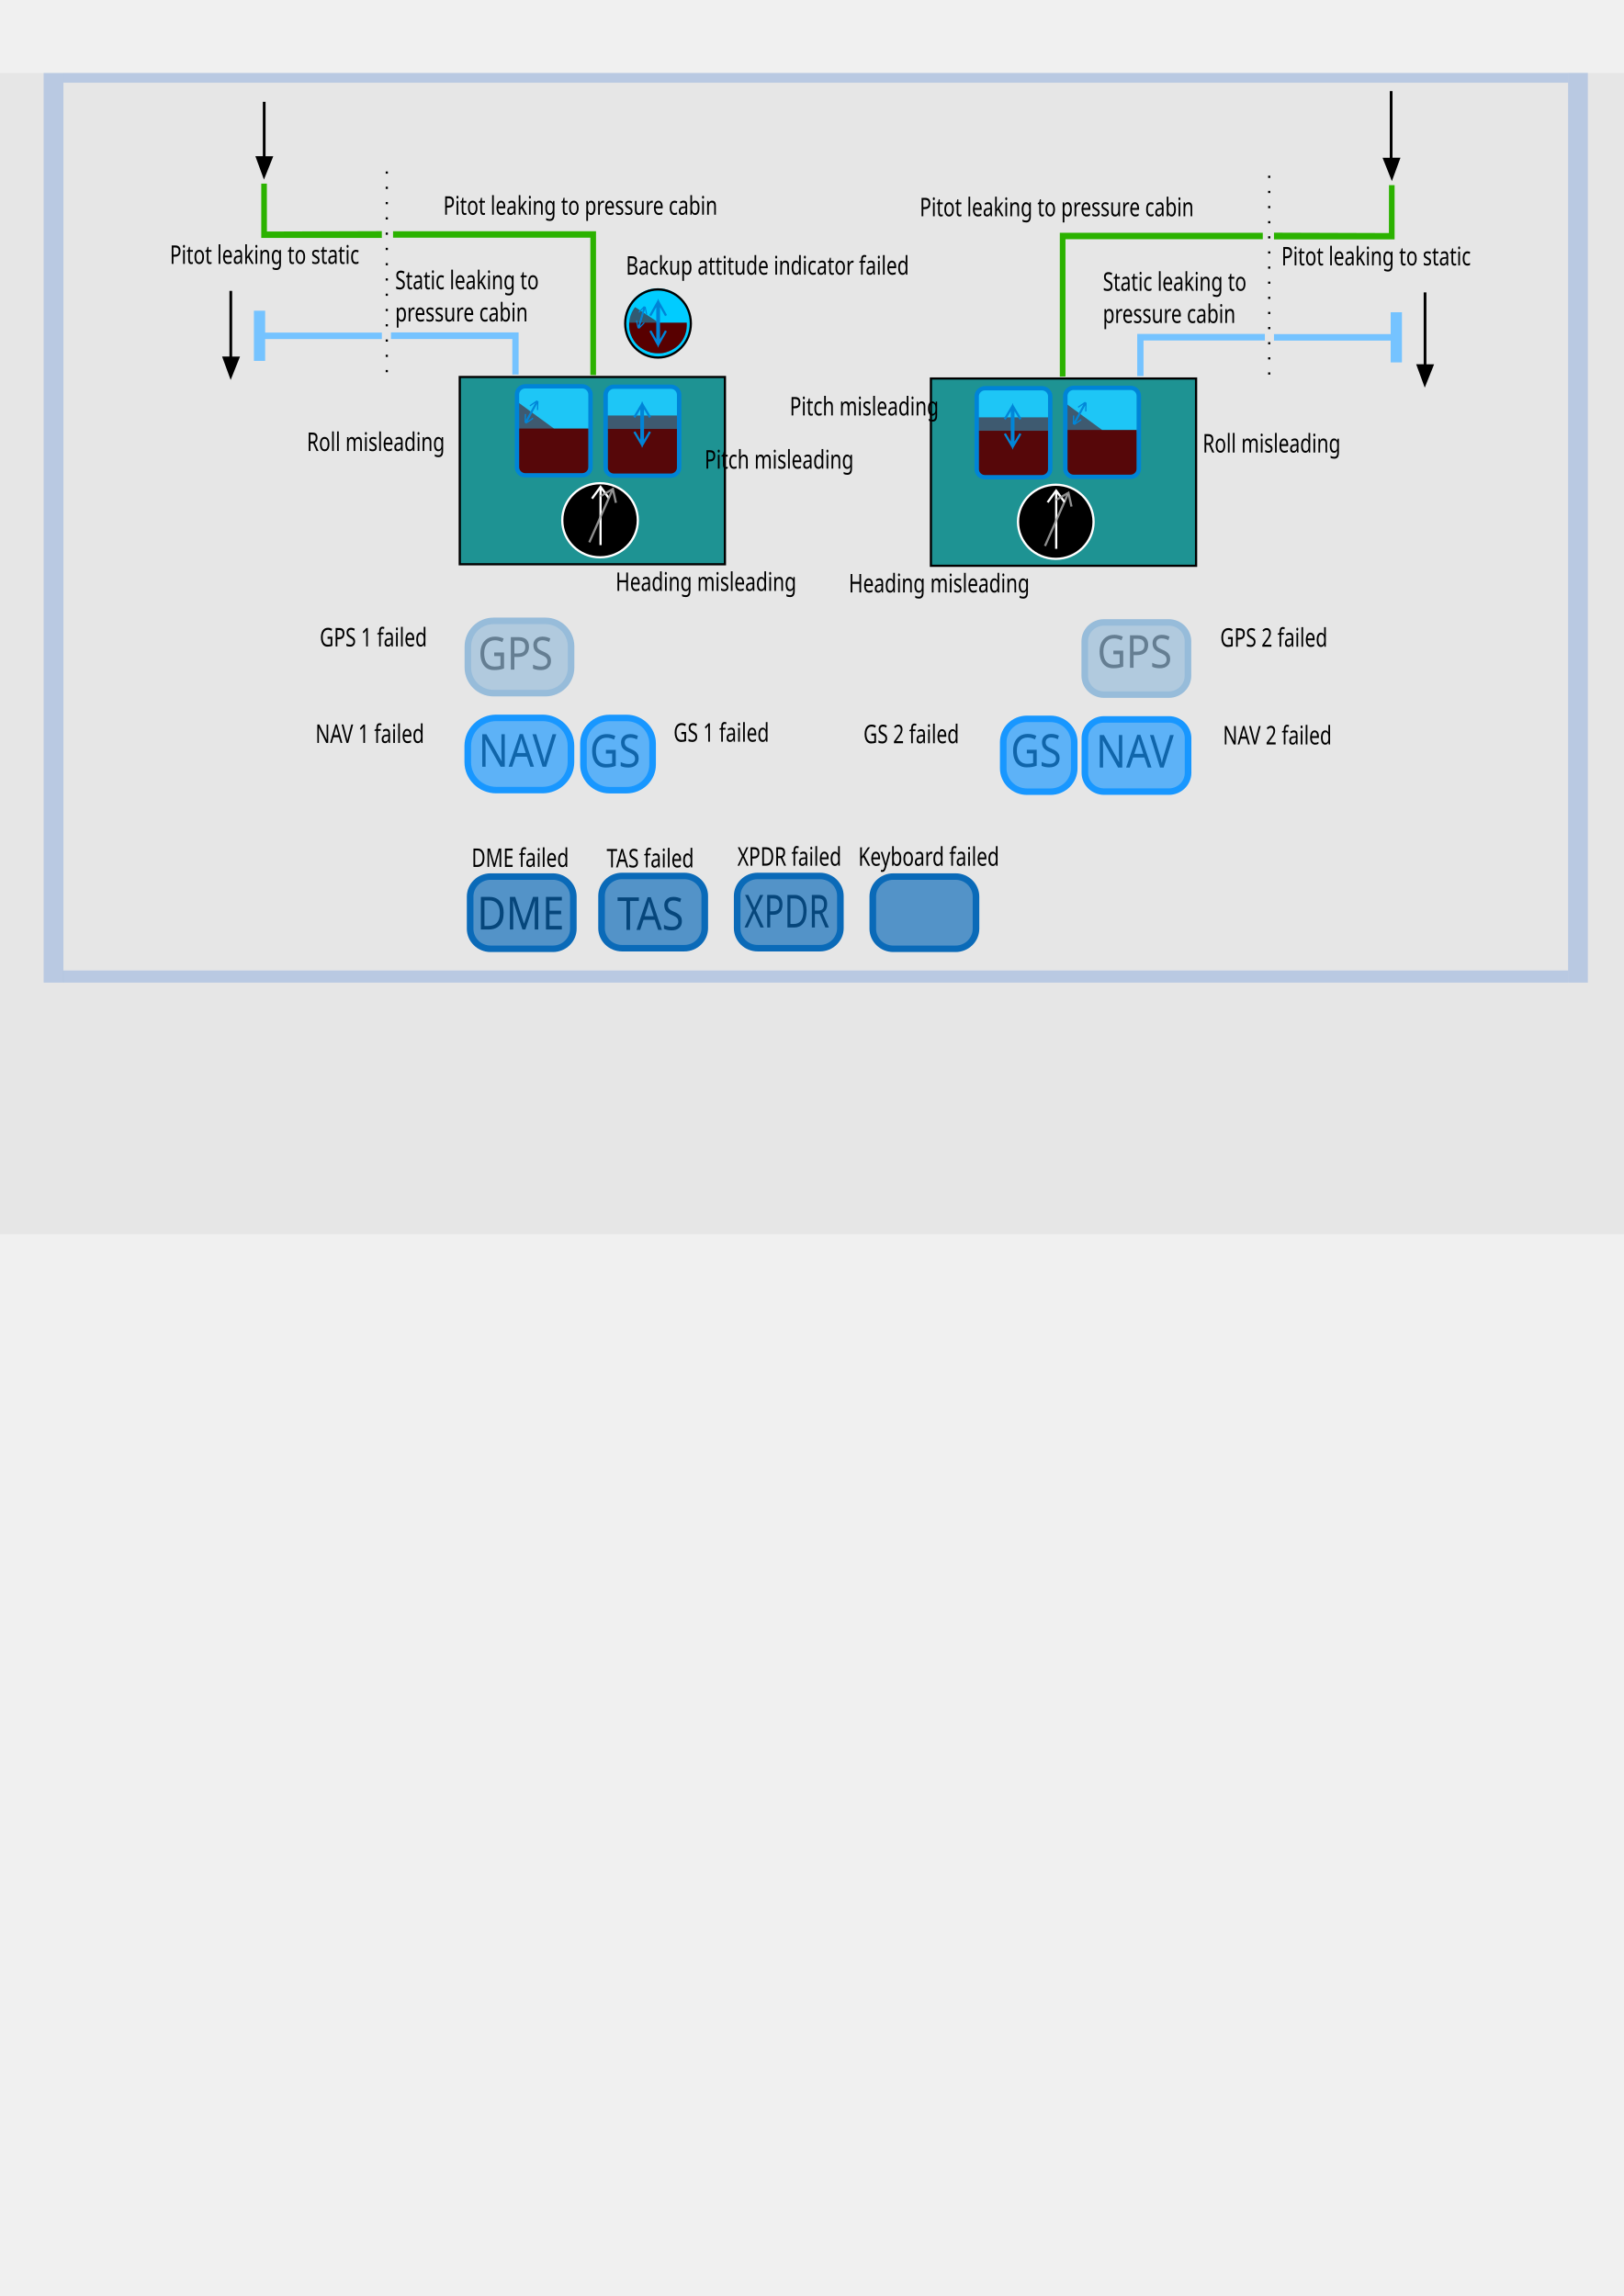
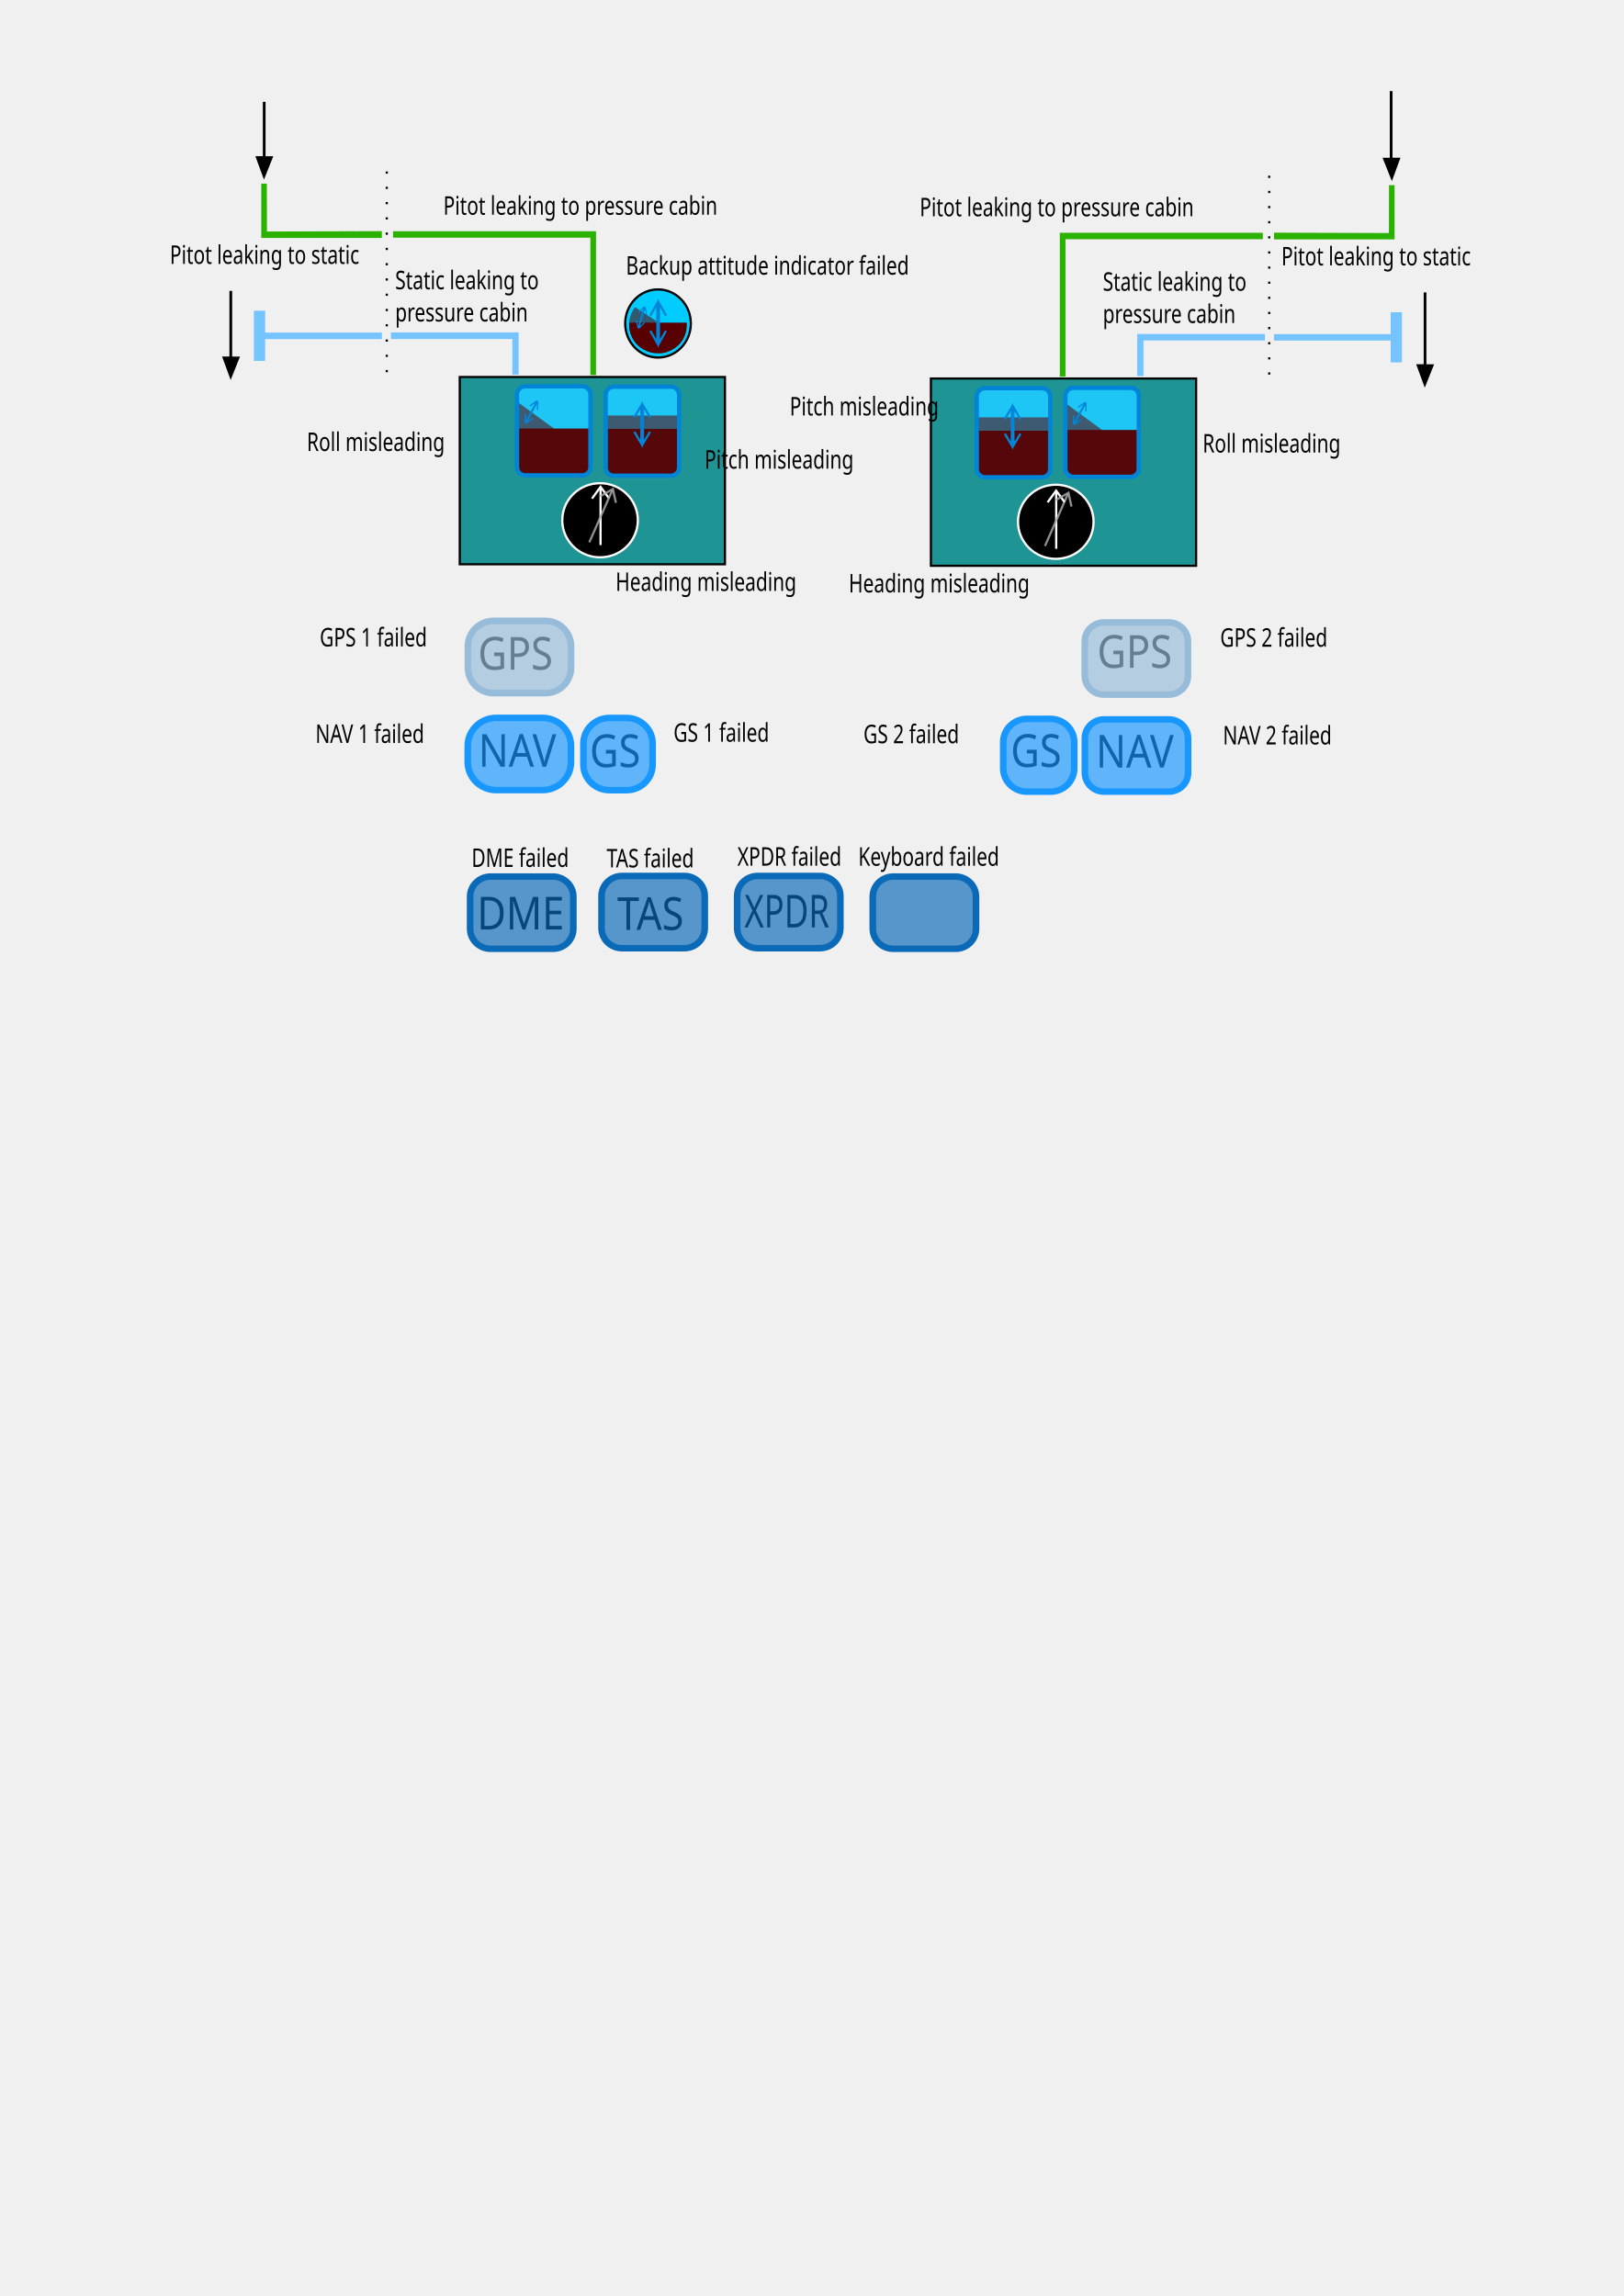
<svg xmlns="http://www.w3.org/2000/svg" xmlns:ns1="http://www.openswatchbook.org/uri/2009/osb" version="1.1" width="744.094" height="1052.362" id="svg3651">
  <defs id="defs3653">
    <marker orient="auto" refY="0.0" refX="0.0" id="Arrow2Lend" style="overflow:visible;">
      <path id="path3844" style="fill-rule:evenodd;stroke-width:0.625;stroke-linejoin:round;" d="M 8.719,4.034 L -2.207,0.016 L 8.719,-4.002 C 6.973,-1.63 6.983,1.616 8.719,4.034 z " transform="scale(1.1) rotate(180) translate(1,0)" />
    </marker>
    <marker orient="auto" refY="0.0" refX="0.0" id="Arrow1Lend" style="overflow:visible;">
      <path id="path3826" d="M 0.0,0.0 L 5.0,-5.0 L -12.5,0.0 L 5.0,5.0 L 0.0,0.0 z " style="fill-rule:evenodd;stroke:#000000;stroke-width:1.0pt;" transform="scale(0.8) rotate(180) translate(12.5,0)" />
    </marker>
    <linearGradient id="linearGradient5215">
      <stop style="stop-color:#e6e6e6;stop-opacity:1;" offset="0" id="stop5217" />
      <stop style="stop-color:#e6e6e6;stop-opacity:0;" offset="1" id="stop5219" />
    </linearGradient>
    <linearGradient id="linearGradient5209" ns1:paint="solid">
      <stop style="stop-color:#e6e6e6;stop-opacity:1;" offset="0" id="stop5211" />
    </linearGradient>
    <symbol id="*Paper_Space" />
    <symbol id="*Model_Space" />
    <pattern y="0" x="0" width="8" patternUnits="userSpaceOnUse" id="Hatch" height="8">
      <path id="path5322" stroke-width="0.25" stroke="#000000" linecap="square" d="M8 4 l-4,4" />
      <path id="path5324" stroke-width="0.25" stroke="#000000" linecap="square" d="M6 2 l-4,4" />
      <path id="path5326" stroke-width="0.25" stroke="#000000" linecap="square" d="M4 0 l-4,4" />
    </pattern>
    <marker style="overflow:visible" refY="0.0" refX="0.0" orient="auto" id="DistanceX">
      <path id="path5319" style="stroke:#000000; stroke-width:0.5" d="M 3,-3 L -3,3 M 0,-5 L  0,5" />
    </marker>
    <marker orient="auto" refY="0" refX="0" id="Arrow1Lend-6" style="overflow:visible">
      <path id="path3826-7" d="M 0,0 5,-5 -12.5,0 5,5 0,0 z" style="fill-rule:evenodd;stroke:#000000;stroke-width:1pt" transform="matrix(-0.8,0,0,-0.8,-10,0)" />
    </marker>
  </defs>
  <g id="layer1" transform="matrix(1.019268,0,0,1,-0.3853597,0)">
-     <rect style="fill:#e6e6e6;fill-opacity:1" id="rect3059" width="764.508" height="532.243" x="0.174" y="33.437" />
-     <path style="fill:#00ccff;fill-opacity:1;fill-rule:nonzero;stroke:none" id="STBYATTIND-3" d="m 316.6,147.71 a 15.05,15.05 0 1 1 -30.099,0 15.05,15.05 0 1 1 30.099,0 z" transform="matrix(0.9810962,0,0,1.037037,0.2413694,-5.322932)" />
+     <path style="fill:#00ccff;fill-opacity:1;fill-rule:nonzero;stroke:none" id="STBYATTIND-3" d="m 316.6,147.71 c 0,8.312 -6.738,15.05 -15.05,15.05 -8.312,0 -15.05,-6.738 -15.05,-15.05 0,-8.312 6.738,-15.05 15.05,-15.05 8.312,0 15.05,6.738 15.05,15.05 z" transform="matrix(0.9810962,0,0,1.037037,0.2413694,-5.322932)" />
    <rect style="fill:#008686;fill-opacity:0.871;fill-rule:nonzero;stroke:#000000;stroke-width:1;stroke-opacity:1" id="rect3438-6" width="119.215" height="85.839" x="-538.141" y="173.489" transform="scale(-1,1)" />
    <rect style="fill:#008686;fill-opacity:0.871;fill-rule:nonzero;stroke:#000000;stroke-opacity:1" id="rect3438" width="119.215" height="85.839" x="207.091" y="172.793" />
    <rect style="fill:#1ec6f6;fill-opacity:1;stroke:none" id="rect3883" width="32.05" height="19.984" x="272.904" y="177.95" ry="0.189" />
-     <rect width="8.889" height="416.924" x="20" y="33.452" id="rect3659" style="fill:#0055d4;fill-opacity:0.196" />
-     <rect width="8.869" height="416.981" x="705.417" y="33.395" id="rect5872" style="fill:#0055d4;fill-opacity:0.196" />
-     <rect style="fill:#0055d4;fill-opacity:0.196" id="rect2987" width="676.528" height="5.574" x="28.869" y="444.801" />
-     <rect style="fill:#0055d4;fill-opacity:0.196" id="rect2985" width="676.516" height="4.459" x="28.881" y="33.444" />
    <rect style="fill:#1ec6f6;fill-opacity:1;stroke:none" id="rect3883-9-3" width="32.05" height="19.984" x="273.208" y="178.42" ry="0.189" />
    <rect style="fill:#580000;fill-opacity:0.566;stroke:none" id="rect3837" width="32.095" height="7.292" x="273.246" y="190.445" ry="0" />
    <path style="fill:#000000;fill-opacity:1;fill-rule:nonzero;stroke:#ffffff;stroke-width:0.894;stroke-opacity:1" id="LHHDG" d="m 316.6,147.71 c 0,8.312 -6.738,15.05 -15.05,15.05 -8.312,0 -15.05,-6.738 -15.05,-15.05 0,-8.312 6.738,-15.05 15.05,-15.05 8.312,0 15.05,6.738 15.05,15.05 z" transform="matrix(1.128837,0,0,1.128699,-70.2361,71.74339)" />
    <path style="fill:#580000;fill-opacity:1;stroke:none" d="m 283.296,147.897 c -0.129,1.95 0.107,3.828 0.753,5.582 0.688,1.87 1.807,3.639 3.218,4.954 1.637,1.525 3.708,2.499 5.786,3.142 0.989,0.306 2.947,0.331 3.115,0.333 0.008,5e-5 0.103,0 0.103,0 0.168,-9.2e-4 2.126,-0.026 3.115,-0.333 2.078,-0.644 4.149,-1.617 5.786,-3.142 1.411,-1.315 2.53,-3.047 3.218,-4.917 0.646,-1.755 0.883,-3.669 0.753,-5.619 -14.755,0.017 -12.853,9.2e-4 -12.77,0 0,0 -0.31,-2e-5 -0.308,0 0.083,9.2e-4 1.985,0.017 -12.77,0 z" id="path5435" />
    <path style="fill:#580000;fill-opacity:0.555;stroke:none" d="m 285.904,140.762 c -1.157,1.559 -1.968,3.261 -2.372,5.09 -0.43,1.949 -0.445,4.054 0.028,5.941 0.549,2.19 1.758,4.161 3.15,5.86 0.662,0.809 2.287,1.924 2.427,2.019 0.007,0.005 0.086,0.057 0.086,0.057 0.141,0.093 1.793,1.166 2.785,1.462 2.084,0.622 4.34,0.965 6.529,0.603 1.887,-0.311 3.754,-1.136 5.336,-2.315 1.484,-1.107 2.711,-2.576 3.651,-4.28 -12.351,-8.228 -10.751,-7.179 -10.681,-7.133 0,0 -0.259,-0.173 -0.258,-0.172 0.069,0.047 1.651,1.123 -10.681,-7.133 z" id="path5435-6" />
    <g id="g4250" transform="matrix(0.7160818,0,0,0.7351217,61.27548,38.88142)" style="fill:none;stroke:#0084d7;stroke-opacity:1">
      <path id="path4222" d="m 323.226,143.906 4.483,-7.914 0,25.225 -4.438,-7.835" style="fill:none;stroke:#0084d7;stroke-width:1.401px;stroke-linecap:butt;stroke-linejoin:miter;stroke-opacity:1" />
      <path id="path4222-3" d="m 333.14,143.906 -4.483,-7.914 0,25.225 4.438,-7.835" style="fill:none;stroke:#0084d7;stroke-width:1.401px;stroke-linecap:butt;stroke-linejoin:miter;stroke-opacity:1" />
    </g>
    <g id="g4250-6" transform="matrix(0.3566992,0.105782,-0.1114497,0.3904327,188.3454,52.76637)" style="fill:none;stroke:#0084d7;stroke-opacity:1">
      <path id="path4222-7" d="m 323.226,143.906 4.483,-7.914 0,25.225 -4.438,-7.835" style="fill:none;stroke:#0084d7;stroke-width:1.401px;stroke-linecap:butt;stroke-linejoin:miter;stroke-opacity:1" />
      <path id="path4222-3-5" d="m 333.14,143.906 -4.483,-7.914 0,25.225 4.438,-7.835" style="fill:none;stroke:#0084d7;stroke-width:1.401px;stroke-linecap:butt;stroke-linejoin:miter;stroke-opacity:1" />
    </g>
    <rect style="fill:#580000;fill-opacity:1;stroke:none" id="rect4286-2" width="31.427" height="20.801" x="273.484" y="196.598" />
    <rect style="fill:#1ec6f6;stroke:#0084d7;stroke-width:1.981;stroke-linecap:butt;stroke-linejoin:miter;stroke-miterlimit:4;stroke-opacity:1;stroke-dasharray:none;stroke-dashoffset:0;fill-opacity:0.039" id="LHPITCH" width="33.062" height="40.793" x="272.666" y="177.241" ry="3.744" />
    <g id="g4250-7-3" transform="matrix(0.7160818,0,0,0.6977444,54.09419,90.89566)" style="fill:none;stroke:#0084d7;stroke-opacity:1">
      <path id="path4222-9-5" d="m 323.226,143.906 4.483,-7.914 0,25.225 -4.438,-7.835" style="fill:none;stroke:#0084d7;stroke-width:1.401px;stroke-linecap:butt;stroke-linejoin:miter;stroke-opacity:1" />
      <path id="path4222-3-8-6" d="m 333.14,143.906 -4.483,-7.914 0,25.225 4.438,-7.835" style="fill:none;stroke:#0084d7;stroke-width:1.401px;stroke-linecap:butt;stroke-linejoin:miter;stroke-opacity:1" />
    </g>
    <rect style="fill:#1ec6f6;fill-opacity:1;stroke:none" id="rect3883-9" width="32.05" height="19.984" x="233.056" y="177.77" ry="0.189" />
    <rect style="fill:#580000;fill-opacity:1;stroke:none" id="rect4286-2-2" width="31.427" height="20.801" x="233.635" y="196.418" />
    <path style="fill:#580000;fill-opacity:0.566;stroke:none" d="m 233.34,184.428 15.996,11.914 0,0.836 -16.064,-0.209 z" id="path3921" />
    <g id="g4250-7-3-0" transform="matrix(0.3481239,0.1930917,-0.2116832,0.3964911,156.5512,66.54628)" style="fill:none;stroke:#0084d7;stroke-opacity:1">
      <path id="path4222-9-5-9" d="m 323.226,143.906 4.483,-7.914 0,25.225 -4.438,-7.835" style="fill:none;stroke:#0084d7;stroke-width:1.401px;stroke-linecap:butt;stroke-linejoin:miter;stroke-opacity:1" />
      <path id="path4222-3-8-6-3" d="m 333.14,143.906 -4.483,-7.914 0,25.225 4.438,-7.835" style="fill:none;stroke:#0084d7;stroke-width:1.401px;stroke-linecap:butt;stroke-linejoin:miter;stroke-opacity:1" />
    </g>
    <rect style="fill:#1ec6f6;stroke:#0084d7;stroke-width:1.981;stroke-linecap:butt;stroke-linejoin:miter;stroke-miterlimit:4;stroke-opacity:1;stroke-dasharray:none;stroke-dashoffset:0;fill-opacity:0.039" id="LHROLL" width="33.062" height="40.793" x="232.817" y="177.061" ry="3.744" />
    <path style="fill:none;stroke:#ffffff;stroke-width:0.991px;stroke-linecap:butt;stroke-linejoin:miter;stroke-opacity:1" d="m 266.551,228.516 3.843,-5.37 3.77,5.222" id="path3925" />
    <path style="fill:none;stroke:#ffffff;stroke-width:1px;stroke-linecap:butt;stroke-linejoin:miter;stroke-opacity:1" d="m 275.214,223.864 0,25.989" id="path3927" transform="matrix(0.9810962,0,0,1,0.3780749,0)" />
    <path style="fill:none;stroke:#a7a7a7;stroke-width:0.991px;stroke-linecap:butt;stroke-linejoin:miter;stroke-opacity:0.851" d="m 270.275,227.466 5.643,-3.331 1.38,6.329" id="path3925-6" />
    <path style="fill:none;stroke:#a7a7a7;stroke-width:0.991px;stroke-linecap:butt;stroke-linejoin:miter;stroke-opacity:0.851" d="M 275.629,224.789 265.334,248.565" id="path3927-0" />
    <path style="fill:none;stroke:#000000;stroke-width:1;stroke-linecap:butt;stroke-linejoin:miter;stroke-opacity:1;stroke-miterlimit:4;stroke-dasharray:1,6;stroke-dashoffset:0" d="m 177.252,78.593 0,94.757" id="path3035" transform="matrix(0.9810962,0,0,1,0.3780749,0)" />
    <path style="fill:none;stroke:#000000;stroke-width:1.224px;stroke-linecap:butt;stroke-linejoin:miter;stroke-opacity:1;marker-end:none" d="m 104.144,133.322 0,33.2" id="path3817" />
    <rect style="fill:#75c3ff;fill-opacity:1;fill-rule:nonzero;stroke:none" id="rect4267" width="5.058" height="22.993" x="114.535" y="142.415" />
    <path style="fill:none;stroke:#000000;stroke-width:1.224px;stroke-linecap:butt;stroke-linejoin:miter;stroke-opacity:1;marker-end:none" d="m 119.16,46.673 0,33.2" id="path3817-5" />
    <flowRoot xml:space="preserve" id="flowRoot4323-5" style="font-size:40px;font-style:normal;font-weight:normal;line-height:125%;letter-spacing:0px;word-spacing:0px;fill:#000000;fill-opacity:1;stroke:none;font-family:Sans" transform="matrix(0.4563369,0,0,0.5716441,142.632,143.5427)">
      <flowRegion id="flowRegion4325-6">
        <rect id="rect4327-2" width="88.287" height="55.179" x="156.079" y="327.148" />
      </flowRegion>
      <flowPara id="flowPara4329-9">GNAV</flowPara>
    </flowRoot>
    <flowRoot xml:space="preserve" id="flowRoot4323-1" style="font-size:40px;font-style:normal;font-weight:normal;line-height:125%;letter-spacing:0px;word-spacing:0px;fill:#000000;fill-opacity:1;stroke:none;font-family:Sans" transform="matrix(0.4563369,0,0,0.5716441,202.2395,146.3297)">
      <flowRegion id="flowRegion4325-2">
        <rect id="rect4327-7" width="88.287" height="55.179" x="156.079" y="327.148" />
      </flowRegion>
      <flowPara id="flowPara4329-0">GPSNAV</flowPara>
    </flowRoot>
    <text xml:space="preserve" style="font-size:19.321px;font-style:normal;font-weight:normal;line-height:125%;letter-spacing:0px;word-spacing:0px;fill:#000000;fill-opacity:1;stroke:none;font-family:Sans" x="232.922" y="325.115" id="text4403" transform="scale(0.9251013,1.080963)">
      <tspan id="tspan4405" x="232.922" y="325.115">NAV</tspan>
    </text>
    <rect style="fill:#1897ff;fill-opacity:0.667;fill-rule:nonzero;stroke:#1897ff;stroke-opacity:1;stroke-width:2.972;stroke-miterlimit:4;stroke-dasharray:none" id="LHNAV" width="46.402" height="33.108" x="210.685" y="329.031" ry="12.82" />
    <text xml:space="preserve" style="font-size:19.321px;font-style:normal;font-weight:normal;line-height:125%;letter-spacing:0px;word-spacing:0px;fill:#000000;fill-opacity:1;stroke:none;font-family:Sans" x="287.027" y="325.267" id="text4403-3" transform="scale(0.9251013,1.080963)">
      <tspan id="tspan4405-6" x="287.027" y="325.267">GS</tspan>
    </text>
    <rect style="fill:#1897ff;fill-opacity:0.667;fill-rule:nonzero;stroke:#1897ff;stroke-opacity:1;stroke-width:2.972;stroke-miterlimit:4;stroke-dasharray:none;stroke-linejoin:round" id="LHGS" width="31.09" height="33.108" x="262.698" y="329.065" ry="11.705" />
    <text xml:space="preserve" style="font-size:19.321px;font-style:normal;font-weight:normal;line-height:125%;letter-spacing:0px;word-spacing:0px;fill:#000000;fill-opacity:1;stroke:none;font-family:Sans" x="232.246" y="394.11" id="text4403-6" transform="scale(0.9251013,1.080963)">
      <tspan id="tspan4405-2" x="232.246" y="394.11">DME</tspan>
    </text>
    <rect style="fill:#0a6ab8;fill-opacity:0.667;fill-rule:nonzero;stroke:#0a6ab8;stroke-width:2.972;stroke-linejoin:round;stroke-miterlimit:4;stroke-opacity:1;stroke-dasharray:none" id="DME" width="46.402" height="33.108" x="211.752" y="401.77" ry="9.197" />
    <text xml:space="preserve" style="font-size:10.11px;font-style:normal;font-weight:normal;line-height:125%;letter-spacing:0px;word-spacing:0px;fill:#000000;fill-opacity:1;stroke:none;font-family:Sans" x="233.325" y="84.241" id="text_LHPITOT1" transform="scale(0.855899,1.168362)">
      <tspan id="tspan4487" x="233.325" y="84.241">Pitot leaking to pressure cabin</tspan>
    </text>
    <text xml:space="preserve" style="font-size:10.11px;font-style:normal;font-weight:normal;line-height:125%;letter-spacing:0px;word-spacing:0px;fill:#000000;fill-opacity:1;stroke:none;font-family:Sans" x="89.662" y="103.51" id="text_LHPITOT2" transform="scale(0.855899,1.168362)">
      <tspan id="tspan4487-1" x="89.662" y="103.51">Pitot leaking to static</tspan>
    </text>
    <text xml:space="preserve" style="font-size:10.11px;font-style:normal;font-weight:normal;line-height:125%;letter-spacing:0px;word-spacing:0px;fill:#000000;fill-opacity:1;stroke:none;font-family:Sans" x="208.025" y="113.47" id="text_LHSTATIC" transform="scale(0.855899,1.168362)">
      <tspan id="tspan4487-1-7" x="208.025" y="113.47">Static leaking to </tspan>
      <tspan x="208.025" y="126.108" id="tspan4531">pressure cabin</tspan>
    </text>
    <text xml:space="preserve" style="font-size:10.11px;font-style:normal;font-weight:normal;line-height:125%;letter-spacing:0px;word-spacing:0px;fill:#000000;fill-opacity:1;stroke:none;font-family:Sans" x="329.258" y="107.745" id="text_STBYATTIND" transform="scale(0.855899,1.168362)">
      <tspan id="tspan4487-2" x="329.258" y="107.745">Backup attitude indicator failed</tspan>
    </text>
    <text xml:space="preserve" style="font-size:10.11px;font-style:normal;font-weight:normal;line-height:125%;letter-spacing:0px;word-spacing:0px;fill:#000000;fill-opacity:1;stroke:none;font-family:Sans" x="168.416" y="253.586" id="text_LHGPS" transform="scale(0.855899,1.168362)">
      <tspan x="168.416" y="253.586" id="tspan4575">GPS 1 failed</tspan>
    </text>
    <text xml:space="preserve" style="font-size:10.11px;font-style:normal;font-weight:normal;line-height:125%;letter-spacing:0px;word-spacing:0px;fill:#000000;fill-opacity:1;stroke:none;font-family:Sans" x="166.152" y="291.445" id="text_LHNAV" transform="scale(0.855899,1.168362)">
      <tspan x="166.152" y="291.445" id="tspan4575-7">NAV 1 failed</tspan>
    </text>
    <text xml:space="preserve" style="font-size:10.11px;font-style:normal;font-weight:normal;line-height:125%;letter-spacing:0px;word-spacing:0px;fill:#000000;fill-opacity:1;stroke:none;font-family:Sans" x="248.168" y="340.092" id="text_DME" transform="scale(0.855899,1.168362)">
      <tspan x="248.168" y="340.092" id="tspan4575-9">DME failed</tspan>
    </text>
    <text xml:space="preserve" style="font-size:10.11px;font-style:normal;font-weight:normal;line-height:125%;letter-spacing:0px;word-spacing:0px;fill:#000000;fill-opacity:1;stroke:none;font-family:Sans" x="354.236" y="290.968" id="text_LHGS" transform="scale(0.855899,1.168362)">
      <tspan x="354.236" y="290.968" id="tspan4575-7-2">GS 1 failed</tspan>
    </text>
    <path style="fill:#2bb200;fill-opacity:1;stroke:none" d="m 268.352,171.954 0,-65.964 -91.258,0 0,2.955 88.715,0 0,62.94 z" id="LHPITOT1" />
    <path style="fill:#2bb200;fill-opacity:1;stroke:none" d="m 172.059,105.943 -51.667,0.174 -0.031,-21.955 -2.523,0 0,24.879 54.222,0 z" id="LHPITOT2" />
    <path style="fill:#75c3ff;fill-opacity:1;stroke:none" d="m 233.55,171.661 0,-19.313 -57.388,0 0,3.026 54.558,0 0,16.304 z" id="LHSTATIC" />
    <path style="fill:none;stroke:#75c3ff;stroke-width:2.972;stroke-linecap:butt;stroke-linejoin:miter;stroke-miterlimit:4;stroke-opacity:1;stroke-dasharray:none" d="m 172.067,153.925 -52.783,0" id="path5016" />
    <text xml:space="preserve" style="font-size:19.321px;font-style:normal;font-weight:normal;line-height:125%;letter-spacing:0px;word-spacing:0px;fill:#000000;fill-opacity:1;stroke:none;font-family:Sans" x="232.73" y="283.945" id="text4403-8" transform="scale(0.9251013,1.080963)">
      <tspan id="tspan4405-9" x="232.73" y="283.945">GPS</tspan>
    </text>
    <rect style="fill:#97bcda;fill-opacity:0.668;fill-rule:nonzero;stroke:#97bcda;stroke-width:3;stroke-linejoin:round;stroke-miterlimit:4;stroke-opacity:1;stroke-dasharray:none" id="LHGPS" width="47.297" height="33.108" x="214.411" y="284.582" transform="matrix(0.9810962,0,0,1,0.3780749,0)" ry="11.705" />
    <path style="fill:#000000;fill-opacity:1;stroke:#000000;stroke-width:1px;stroke-linecap:butt;stroke-linejoin:miter;stroke-opacity:1" d="m 124.498,72.119 -3.516,8.8 -3.236,-8.829 z" id="path5415" transform="matrix(0.9810962,0,0,1,0.3780749,0)" />
    <path style="fill:#000000;fill-opacity:1;stroke:#000000;stroke-width:0.991px;stroke-linecap:butt;stroke-linejoin:miter;stroke-opacity:1" d="m 107.558,163.937 -3.45,8.8 -3.175,-8.829 z" id="path5415-7" />
    <text xml:space="preserve" style="font-size:10.11px;font-style:normal;font-weight:normal;line-height:125%;letter-spacing:0px;word-spacing:0px;fill:#000000;fill-opacity:1;stroke:none;font-family:Sans" x="323.823" y="231.81" id="text_LHHDG" transform="scale(0.855899,1.168362)">
      <tspan x="323.823" y="231.81" id="tspan4575-7-2-2">Heading misleading</tspan>
    </text>
    <text xml:space="preserve" style="font-size:10.11px;font-style:normal;font-weight:normal;line-height:125%;letter-spacing:0px;word-spacing:0px;fill:#000000;fill-opacity:1;stroke:none;font-family:Sans" x="370.566" y="183.839" id="text_LHPITCH" transform="scale(0.855899,1.168362)">
      <tspan x="370.566" y="183.839" id="tspan4575-7-2-2-3">Pitch misleading</tspan>
    </text>
    <text xml:space="preserve" style="font-size:10.11px;font-style:normal;font-weight:normal;line-height:125%;letter-spacing:0px;word-spacing:0px;fill:#000000;fill-opacity:1;stroke:none;font-family:Sans" x="161.637" y="176.921" id="text_LHROLL" transform="scale(0.855899,1.168362)">
      <tspan x="161.637" y="176.921" id="tspan4575-7-2-2-9">Roll misleading</tspan>
    </text>
    <path style="fill:#000000;fill-opacity:1;fill-rule:nonzero;stroke:#ffffff;stroke-width:0.894;stroke-opacity:1" id="RHHDG" d="m 316.6,147.71 c 0,8.312 -6.738,15.05 -15.05,15.05 -8.312,0 -15.05,-6.738 -15.05,-15.05 0,-8.312 6.738,-15.05 15.05,-15.05 8.312,0 15.05,6.738 15.05,15.05 z" transform="matrix(-1.128837,0,0,1.128699,815.4678,72.44004)" />
    <path style="fill:none;stroke:#000000;stroke-width:1.224px;stroke-linecap:butt;stroke-linejoin:miter;stroke-opacity:1;marker-end:none" d="m 641.087,134.018 0,33.2" id="path3817-56" />
    <rect style="fill:#75c3ff;fill-opacity:1;fill-rule:nonzero;stroke:none" id="rect4267-2" width="5.058" height="22.993" x="-630.697" y="143.111" transform="scale(-1,1)" />
    <text xml:space="preserve" style="font-size:10.11px;font-style:normal;font-weight:normal;line-height:125%;letter-spacing:0px;word-spacing:0px;fill:#000000;fill-opacity:1;stroke:none;font-family:Sans" x="483.569" y="84.837" id="text_RHPITOT1" transform="scale(0.855899,1.168362)">
      <tspan id="tspan4487-7" x="483.569" y="84.837">Pitot leaking to pressure cabin</tspan>
    </text>
    <text xml:space="preserve" style="font-size:10.11px;font-style:normal;font-weight:normal;line-height:125%;letter-spacing:0px;word-spacing:0px;fill:#000000;fill-opacity:1;stroke:none;font-family:Sans" x="673.561" y="104.106" id="text_RHPITOT2" transform="scale(0.855899,1.168362)">
      <tspan id="tspan4487-1-9" x="673.561" y="104.106">Pitot leaking to static</tspan>
    </text>
    <text xml:space="preserve" style="font-size:10.11px;font-style:normal;font-weight:normal;line-height:125%;letter-spacing:0px;word-spacing:0px;fill:#000000;fill-opacity:1;stroke:none;font-family:Sans" x="579.767" y="114.067" id="text_RHSTATIC" transform="scale(0.855899,1.168362)">
      <tspan id="tspan4487-1-7-6" x="579.767" y="114.067">Static leaking to </tspan>
      <tspan x="579.767" y="126.704" id="tspan4531-0">pressure cabin</tspan>
    </text>
    <text xml:space="preserve" style="font-size:10.11px;font-style:normal;font-weight:normal;line-height:125%;letter-spacing:0px;word-spacing:0px;fill:#000000;fill-opacity:1;stroke:none;font-family:Sans" x="641.403" y="253.705" id="text_RHGPS" transform="scale(0.855899,1.168362)">
      <tspan x="641.403" y="253.705" id="tspan4575-2">GPS 2 failed</tspan>
    </text>
    <text xml:space="preserve" style="font-size:10.11px;font-style:normal;font-weight:normal;line-height:125%;letter-spacing:0px;word-spacing:0px;fill:#000000;fill-opacity:1;stroke:none;font-family:Sans" x="642.867" y="292.041" id="text_RHNAV" transform="scale(0.855899,1.168362)">
      <tspan x="642.867" y="292.041" id="tspan4575-7-1">NAV 2 failed</tspan>
    </text>
    <text xml:space="preserve" style="font-size:10.11px;font-style:normal;font-weight:normal;line-height:125%;letter-spacing:0px;word-spacing:0px;fill:#000000;fill-opacity:1;stroke:none;font-family:Sans" x="454.017" y="291.564" id="text_RHGS" transform="scale(0.855899,1.168362)">
      <tspan x="454.017" y="291.564" id="tspan4575-7-2-7">GS 2 failed</tspan>
    </text>
    <path style="fill:#2bb200;fill-opacity:1;stroke:none" d="m 476.879,172.65 0,-65.964 91.258,0 0,2.955 -88.715,0 0,62.94 z" id="RHPITOT1" />
    <path style="fill:#2bb200;fill-opacity:1;stroke:none" d="m 573.173,106.64 51.667,0.174 0.031,-21.955 2.523,0 0,24.879 -54.222,0 z" id="RHPITOT2" />
    <path style="fill:#75c3ff;fill-opacity:1;stroke:none" d="m 511.681,172.358 0,-19.313 57.388,0 0,3.026 -54.558,0 0,16.304 z" id="RHSTATIC" />
    <path style="fill:none;stroke:#75c3ff;stroke-width:2.972;stroke-linecap:butt;stroke-linejoin:miter;stroke-miterlimit:4;stroke-opacity:1;stroke-dasharray:none" d="m 573.164,154.621 52.783,0" id="path5016-2" />
    <path style="fill:#000000;fill-opacity:1;stroke:#000000;stroke-width:0.991px;stroke-linecap:butt;stroke-linejoin:miter;stroke-opacity:1" d="m 622.709,72.816 3.45,8.8 3.175,-8.829 z" id="path5415-75" />
    <text xml:space="preserve" style="font-size:10.11px;font-style:normal;font-weight:normal;line-height:125%;letter-spacing:0px;word-spacing:0px;fill:#000000;fill-opacity:1;stroke:none;font-family:Sans" x="446.296" y="232.407" id="text_RHHDG" transform="scale(0.855899,1.168362)">
      <tspan x="446.296" y="232.407" id="tspan4575-7-2-2-2">Heading misleading</tspan>
    </text>
    <text xml:space="preserve" style="font-size:10.11px;font-style:normal;font-weight:normal;line-height:125%;letter-spacing:0px;word-spacing:0px;fill:#000000;fill-opacity:1;stroke:none;font-family:Sans" x="415.284" y="162.972" id="text_RHPITCH" transform="scale(0.855899,1.168362)">
      <tspan x="415.284" y="162.972" id="tspan4575-7-2-2-3-8">Pitch misleading</tspan>
    </text>
    <text xml:space="preserve" style="font-size:10.11px;font-style:normal;font-weight:normal;line-height:125%;letter-spacing:0px;word-spacing:0px;fill:#000000;fill-opacity:1;stroke:none;font-family:Sans" x="632.198" y="177.517" id="text_RHROLL" transform="scale(0.855899,1.168362)">
      <tspan x="632.198" y="177.517" id="tspan4575-7-2-2-9-7">Roll misleading</tspan>
    </text>
    <path style="fill:#000000;fill-opacity:1;stroke:#000000;stroke-width:0.991px;stroke-linecap:butt;stroke-linejoin:miter;stroke-opacity:1" d="m 644.431,167.473 -3.45,8.8 -3.175,-8.829 z" id="path5415-7-3" />
    <path style="fill:none;stroke:#000000;stroke-width:1.224px;stroke-linecap:butt;stroke-linejoin:miter;stroke-opacity:1;marker-end:none" d="m 625.845,41.746 0,33.2" id="path3817-56-6" />
    <path style="fill:none;stroke:#000000;stroke-width:0.991;stroke-linecap:butt;stroke-linejoin:miter;stroke-miterlimit:4;stroke-opacity:1;stroke-dasharray:0.991, 5.943;stroke-dashoffset:0" d="m 571.025,80.544 0,94.757" id="path3035-1" />
    <path style="fill:none;stroke:#ffffff;stroke-width:0.991px;stroke-linecap:butt;stroke-linejoin:miter;stroke-opacity:1" d="m 475.259,225.546 0,25.989" id="path3927-2" />
    <path style="fill:none;stroke:#a7a7a7;stroke-width:0.991px;stroke-linecap:butt;stroke-linejoin:miter;stroke-opacity:0.851" d="m 480.499,226.472 -10.295,23.776" id="path3927-0-9" />
    <path style="fill:none;stroke:#ffffff;stroke-width:0.991px;stroke-linecap:butt;stroke-linejoin:miter;stroke-opacity:1" d="m 471.386,230.243 3.843,-5.37 3.77,5.222" id="path3925-3" />
    <path style="fill:none;stroke:#a7a7a7;stroke-width:0.991px;stroke-linecap:butt;stroke-linejoin:miter;stroke-opacity:0.851" d="m 475.11,229.193 5.643,-3.331 1.38,6.329" id="path3925-6-1" />
    <rect style="fill:#1ec6f6;fill-opacity:1;stroke:none" id="rect3883-9-3-9" width="32.05" height="19.984" x="439.869" y="178.773" ry="0.189" />
    <rect style="fill:#580000;fill-opacity:0.566;stroke:none" id="rect3837-4" width="32.095" height="7.292" x="439.81" y="191.29" ry="0" />
    <rect style="fill:#580000;fill-opacity:1;stroke:none" id="rect4286-2-7" width="31.427" height="20.801" x="440.287" y="197.444" />
    <g id="g4250-7-3-8" transform="matrix(0.7160818,0,0,0.6977444,220.6585,91.74119)" style="fill:none;stroke:#0084d7;stroke-opacity:1">
      <path id="path4222-9-5-4" d="m 323.226,143.906 4.483,-7.914 0,25.225 -4.438,-7.835" style="fill:none;stroke:#0084d7;stroke-width:1.401px;stroke-linecap:butt;stroke-linejoin:miter;stroke-opacity:1" />
      <path id="path4222-3-8-6-5" d="m 333.14,143.906 -4.483,-7.914 0,25.225 4.438,-7.835" style="fill:none;stroke:#0084d7;stroke-width:1.401px;stroke-linecap:butt;stroke-linejoin:miter;stroke-opacity:1" />
    </g>
    <rect style="fill:#1ec6f6;fill-opacity:0.039;stroke:#0084d7;stroke-width:1.981;stroke-linecap:butt;stroke-linejoin:miter;stroke-miterlimit:4;stroke-opacity:1;stroke-dasharray:none;stroke-dashoffset:0" id="RHPITCH" width="33.062" height="40.793" x="-472.566" y="177.938" ry="3.744" transform="scale(-1,1)" />
    <rect style="fill:#1ec6f6;fill-opacity:1;stroke:none" id="rect3883-9-0" width="32.05" height="19.984" x="479.533" y="178.429" ry="0.189" />
    <rect style="fill:#580000;fill-opacity:1;stroke:none" id="rect4286-2-2-3" width="31.427" height="20.801" x="480.112" y="197.078" />
    <path style="fill:#580000;fill-opacity:0.566;stroke:none" d="m 479.817,185.088 15.996,11.914 0,0.836 -16.064,-0.209 z" id="path3921-6" />
    <g id="g4250-7-3-0-1" transform="matrix(0.3481239,0.1930917,-0.2116832,0.3964911,403.0289,67.20605)" style="fill:none;stroke:#0084d7;stroke-opacity:1">
      <path id="path4222-9-5-9-0" d="m 323.226,143.906 4.483,-7.914 0,25.225 -4.438,-7.835" style="fill:none;stroke:#0084d7;stroke-width:1.401px;stroke-linecap:butt;stroke-linejoin:miter;stroke-opacity:1" />
      <path id="path4222-3-8-6-3-6" d="m 333.14,143.906 -4.483,-7.914 0,25.225 4.438,-7.835" style="fill:none;stroke:#0084d7;stroke-width:1.401px;stroke-linecap:butt;stroke-linejoin:miter;stroke-opacity:1" />
    </g>
    <rect style="fill:#1ec6f6;fill-opacity:0.039;stroke:#0084d7;stroke-width:1.981;stroke-linecap:butt;stroke-linejoin:miter;stroke-miterlimit:4;stroke-opacity:1;stroke-dasharray:none;stroke-dashoffset:0" id="RHROLL" width="33.062" height="40.793" x="-512.414" y="177.758" ry="3.744" transform="scale(-1,1)" />
    <text xml:space="preserve" style="font-size:19.321px;font-style:normal;font-weight:normal;line-height:125%;letter-spacing:0px;word-spacing:0px;fill:#000000;fill-opacity:1;stroke:none;font-family:Sans" x="533.661" y="283.162" id="text4403-8-3" transform="scale(0.9251013,1.080963)">
      <tspan id="tspan4405-9-2" x="533.661" y="283.162">GPS</tspan>
    </text>
    <rect style="fill:#97bcda;fill-opacity:0.668;fill-rule:nonzero;stroke:#97bcda;stroke-width:2.972;stroke-linejoin:round;stroke-miterlimit:4;stroke-opacity:1;stroke-dasharray:none" id="RHGPS" width="46.402" height="33.108" x="-534.496" y="285.278" transform="scale(-1,1)" ry="8.671" />
    <text xml:space="preserve" style="font-size:19.321px;font-style:normal;font-weight:normal;line-height:125%;letter-spacing:0px;word-spacing:0px;fill:#000000;fill-opacity:1;stroke:none;font-family:Sans" x="533.026" y="325.455" id="text4403-0" transform="scale(0.9251013,1.080963)">
      <tspan id="tspan4405-61" x="533.026" y="325.455">NAV</tspan>
    </text>
    <rect style="fill:#1897ff;fill-opacity:0.667;fill-rule:nonzero;stroke:#1897ff;stroke-width:2.972;stroke-linejoin:round;stroke-miterlimit:4;stroke-opacity:0.996;stroke-dasharray:none" id="RHNAV" width="46.402" height="33.108" x="-534.546" y="329.728" transform="scale(-1,1)" ry="8.64" />
    <text xml:space="preserve" style="font-size:19.321px;font-style:normal;font-weight:normal;line-height:125%;letter-spacing:0px;word-spacing:0px;fill:#000000;fill-opacity:1;stroke:none;font-family:Sans" x="491.609" y="325.187" id="text4403-3-5" transform="scale(0.9251013,1.080963)">
      <tspan id="tspan4405-6-5" x="491.609" y="325.187">GS</tspan>
    </text>
    <rect style="fill:#1897ff;fill-opacity:0.667;fill-rule:nonzero;stroke:#1897ff;stroke-width:2.972;stroke-miterlimit:4;stroke-opacity:1;stroke-dasharray:none" id="RHGS" width="31.911" height="33.386" x="-483.354" y="329.483" transform="scale(-1,1)" ry="10.68" />
    <text xml:space="preserve" style="font-size:10.11px;font-style:normal;font-weight:normal;line-height:125%;letter-spacing:0px;word-spacing:0px;fill:#000000;fill-opacity:1;stroke:none;font-family:Sans" x="319.112" y="340.285" id="text_TAS" transform="scale(0.855899,1.168362)">
      <tspan x="319.112" y="340.285" id="tspan4575-9-6">TAS failed</tspan>
    </text>
    <text xml:space="preserve" style="font-size:19.321px;font-style:normal;font-weight:normal;line-height:125%;letter-spacing:0px;word-spacing:0px;fill:#000000;fill-opacity:1;stroke:none;font-family:Sans" x="300.369" y="394.293" id="text4403-6-5" transform="scale(0.9251013,1.080963)">
      <tspan id="tspan4405-2-3" x="300.369" y="394.293">TAS</tspan>
    </text>
    <rect style="fill:#0a6ab8;fill-opacity:0.667;fill-rule:nonzero;stroke:#0a6ab8;stroke-width:2.972;stroke-linejoin:round;stroke-miterlimit:4;stroke-opacity:1;stroke-dasharray:none" id="TAS" width="46.402" height="33.108" x="270.84" y="401.493" ry="9.197" />
    <text xml:space="preserve" style="font-size:10.11px;font-style:normal;font-weight:normal;line-height:125%;letter-spacing:0px;word-spacing:0px;fill:#000000;fill-opacity:1;stroke:none;font-family:Sans" x="451.31" y="339.629" id="text_KBD" transform="scale(0.855899,1.168362)">
      <tspan x="451.31" y="339.629" id="tspan4575-9-6-6">Keyboard failed</tspan>
    </text>
    <rect style="fill:#0a6ab8;fill-opacity:0.667;fill-rule:nonzero;stroke:#0a6ab8;stroke-width:2.972;stroke-linejoin:round;stroke-miterlimit:4;stroke-opacity:1;stroke-dasharray:none" id="KBD" width="46.402" height="33.108" x="392.789" y="401.771" ry="9.197" />
    <text xml:space="preserve" style="font-size:10.11px;font-style:normal;font-weight:normal;line-height:125%;letter-spacing:0px;word-spacing:0px;fill:#000000;fill-opacity:1;stroke:none;font-family:Sans" x="387.826" y="339.603" id="text_XPDR" transform="scale(0.855899,1.168362)">
      <tspan x="387.826" y="339.603" id="tspan4575-9-6-6-7">XPDR failed</tspan>
    </text>
    <text xml:space="preserve" style="font-size:17.719px;font-style:normal;font-weight:normal;line-height:125%;letter-spacing:0px;word-spacing:0px;fill:#000000;fill-opacity:1;stroke:none;font-family:Sans" x="394.93" y="360.656" id="text4403-6-5-9-9" transform="scale(0.8483994,1.17869)">
      <tspan id="tspan4405-2-3-1-3" x="394.93" y="360.656">XPDR</tspan>
    </text>
    <rect style="fill:#0a6ab8;fill-opacity:0.667;fill-rule:nonzero;stroke:#0a6ab8;stroke-width:2.972;stroke-linejoin:round;stroke-miterlimit:4;stroke-opacity:1;stroke-dasharray:none" id="XPDR" width="46.402" height="33.108" x="331.814" y="401.493" ry="9.197" />
    <path style="fill:none;fill-opacity:1;fill-rule:nonzero;stroke:#000000;stroke-opacity:1" id="STBYATTIND" d="m 316.6,147.71 c 0,8.312 -6.738,15.05 -15.05,15.05 -8.312,0 -15.05,-6.738 -15.05,-15.05 0,-8.312 6.738,-15.05 15.05,-15.05 8.312,0 15.05,6.738 15.05,15.05 z" transform="matrix(0.9810962,0,0,1.037037,0.3780749,-4.913337)" />
  </g>
  <g id="layer2" />
  <g id="layer3" />
</svg>
